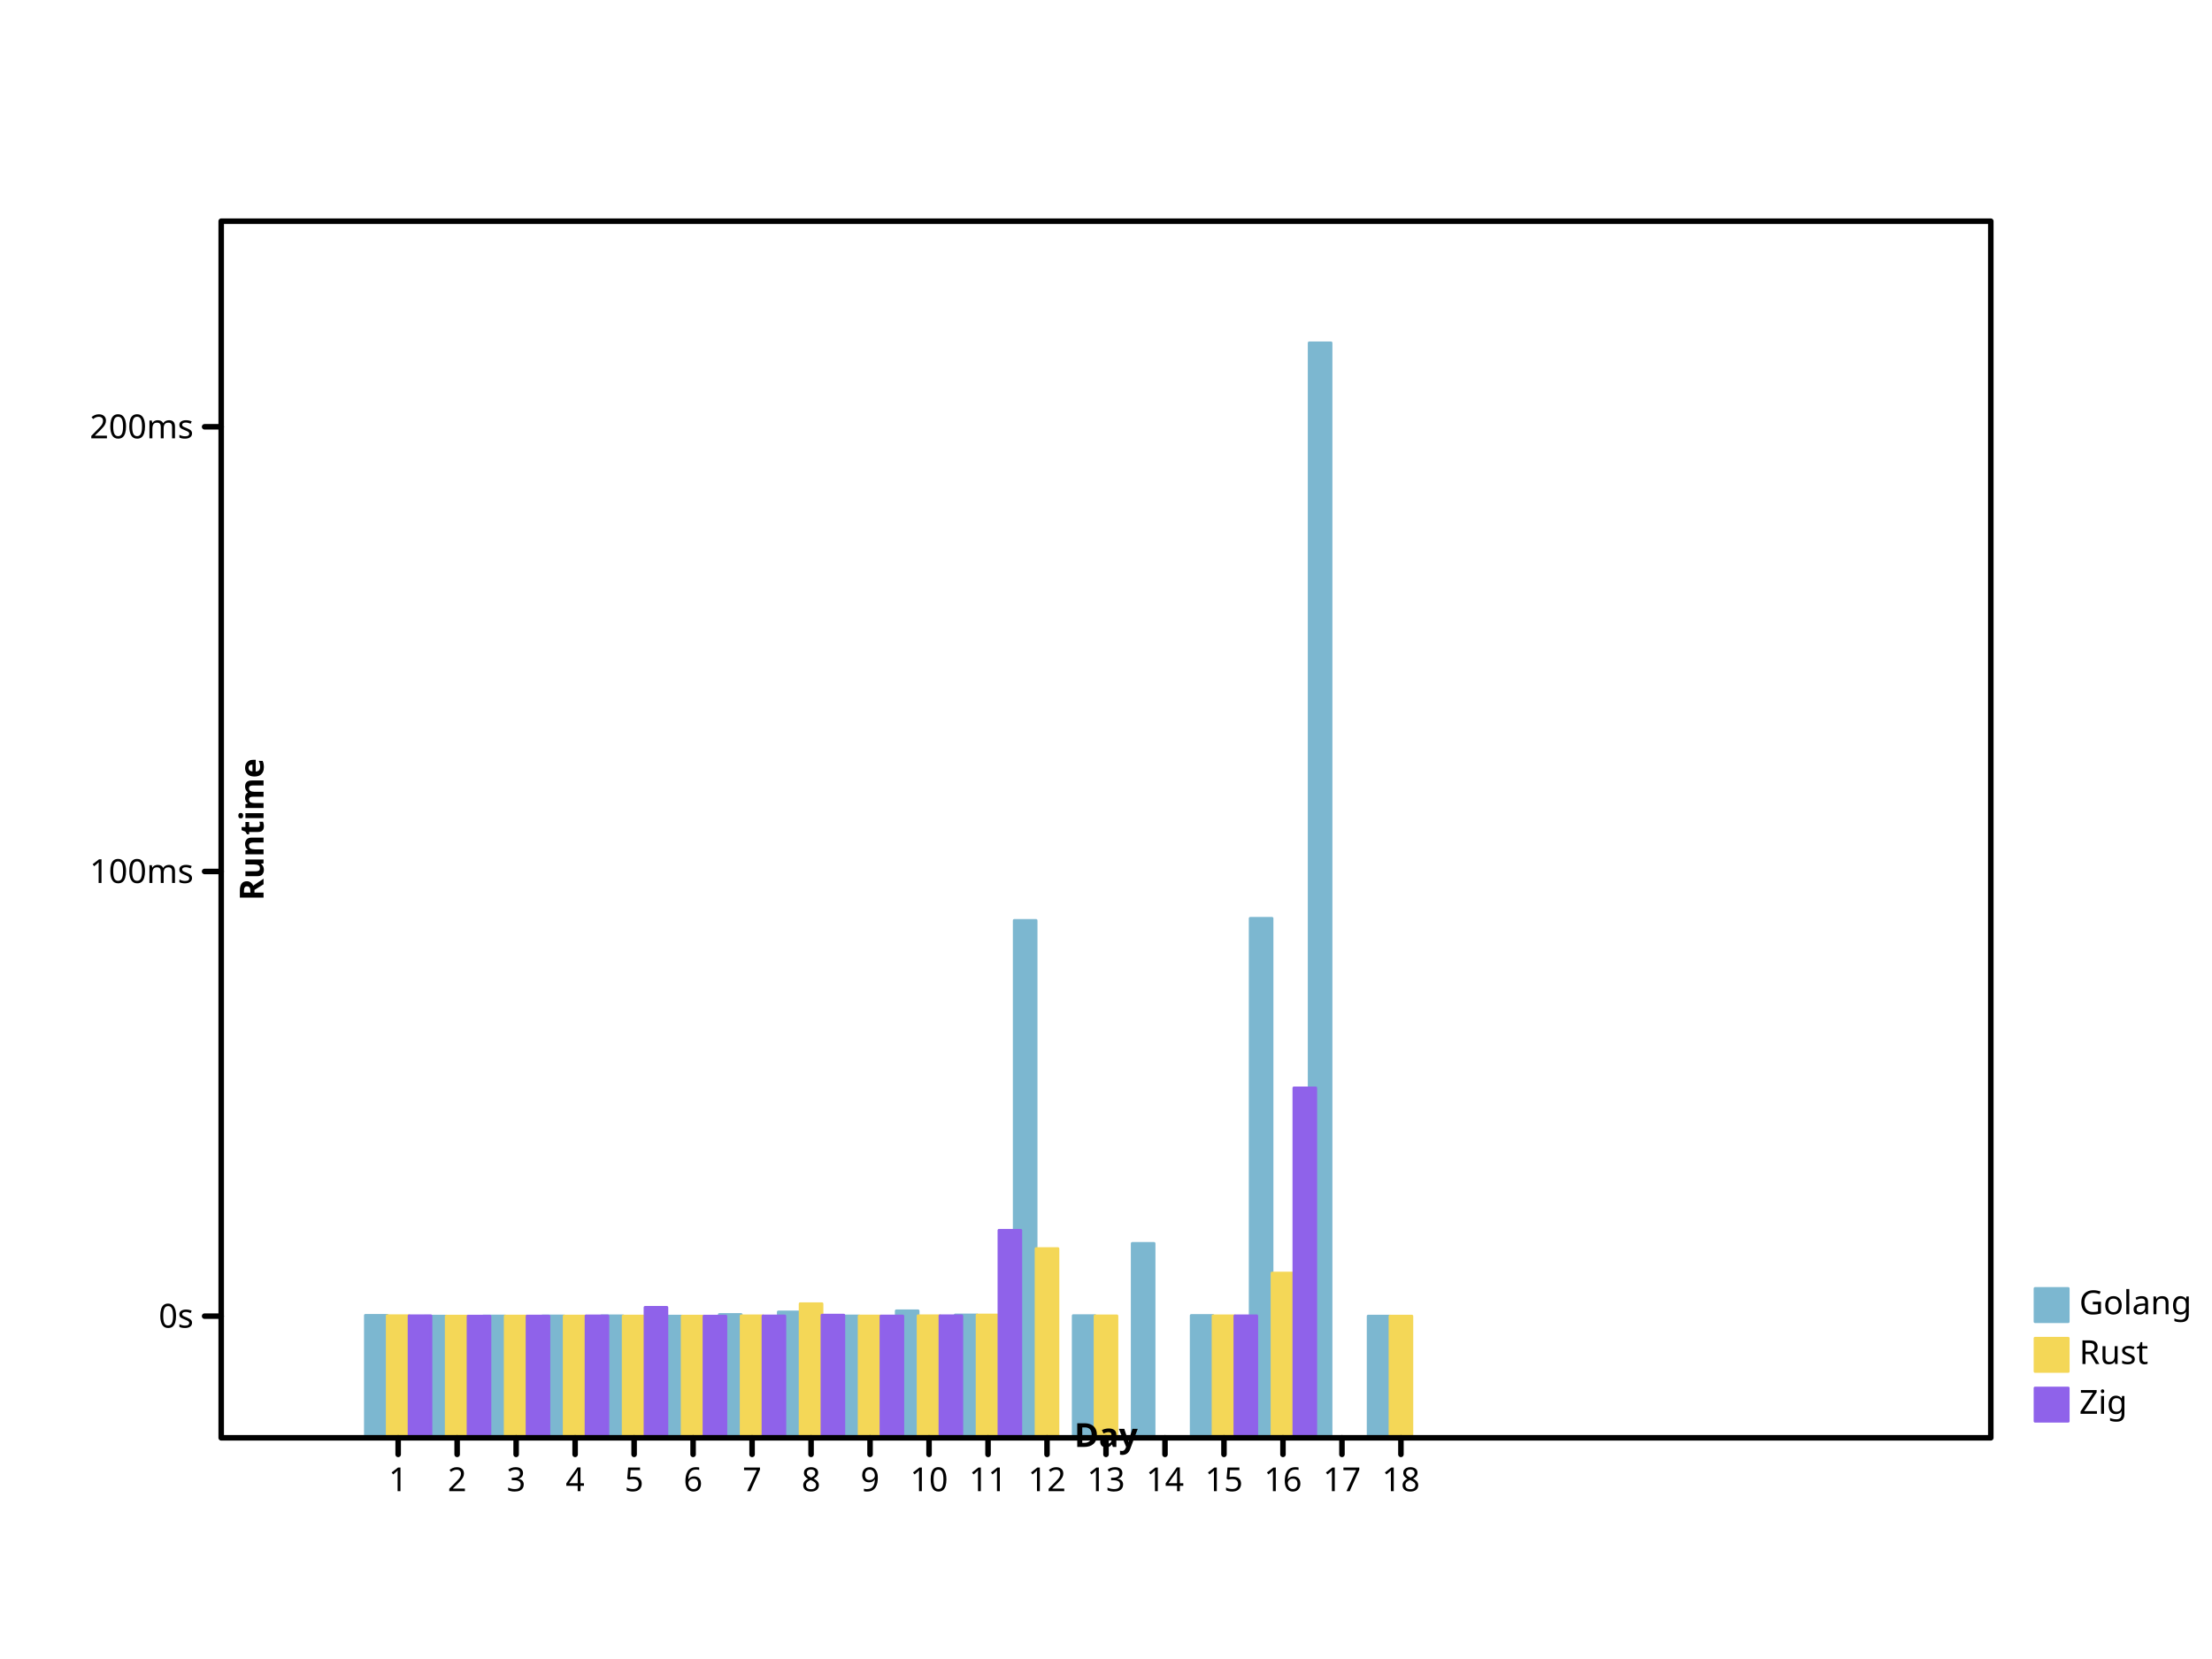
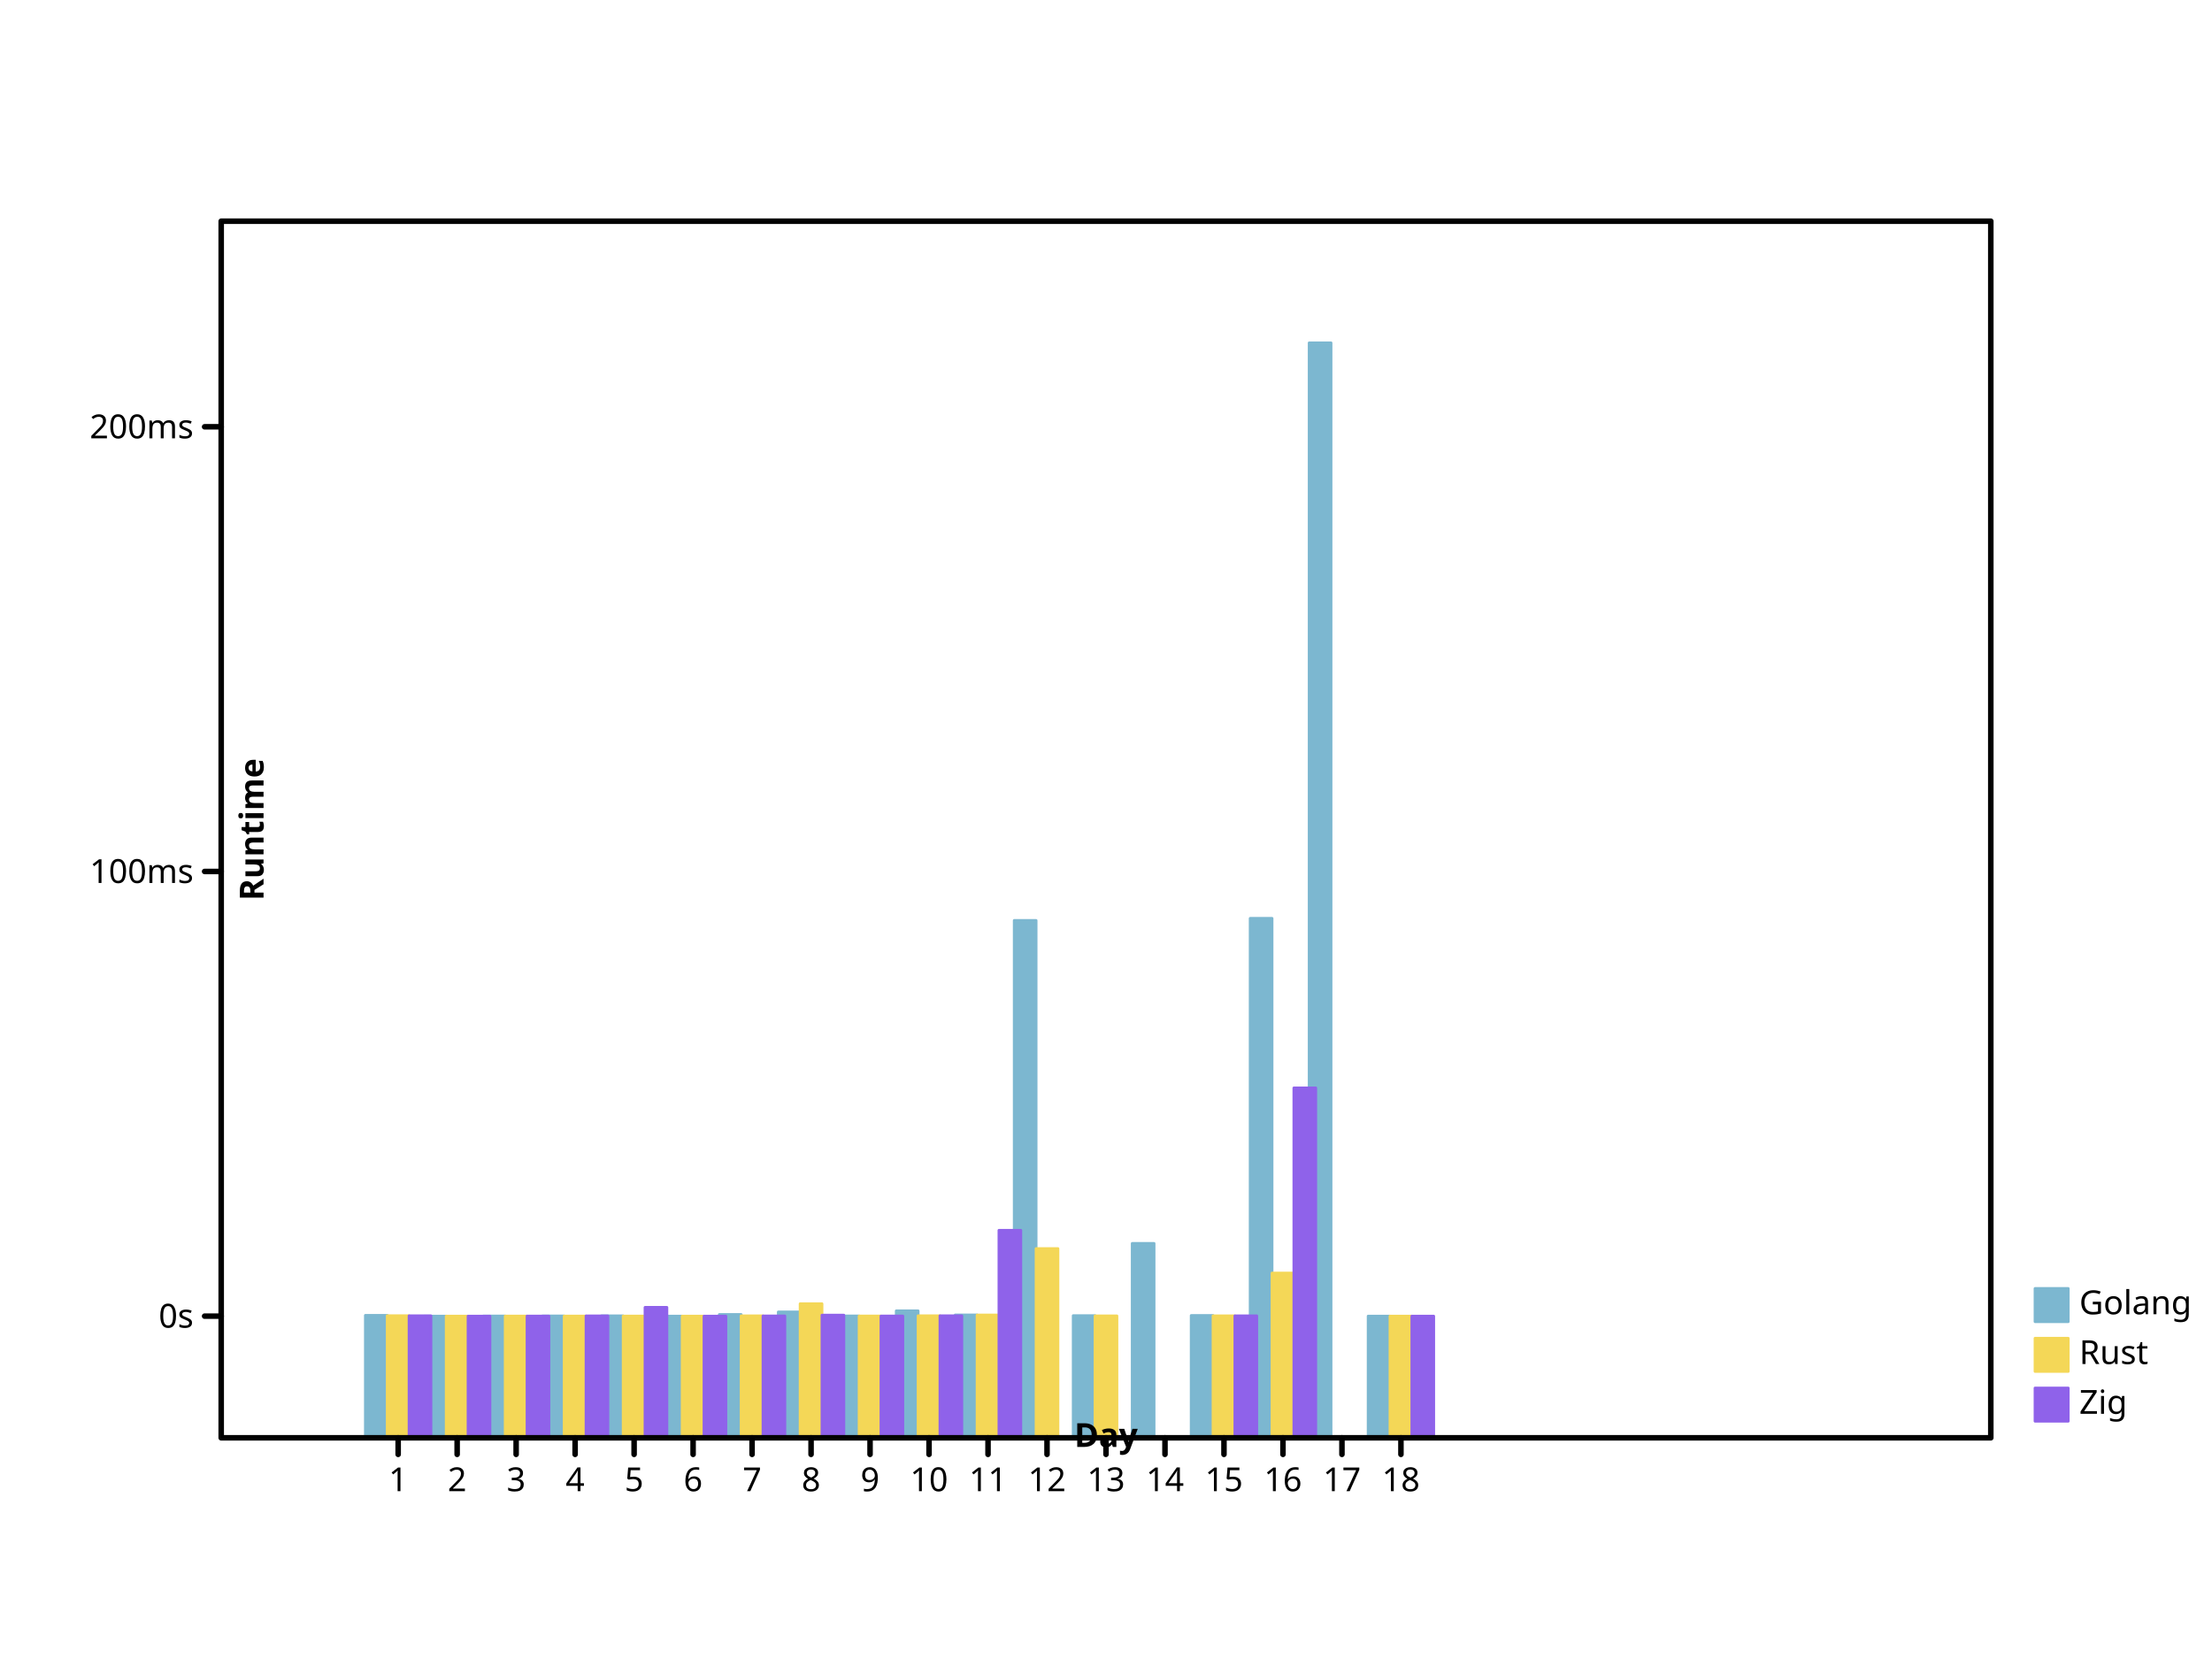
- <svg xmlns="http://www.w3.org/2000/svg" viewbox="0 0 800 600" preserveAspectRatio="xMidYMid meet" width="800" height="600">
+ <svg xmlns="http://www.w3.org/2000/svg" width="800" height="600" viewbox="0 0 800 600" preserveAspectRatio="xMidYMid meet">
  <defs>
-     <marker markerWidth="2%" markerHeight="2%" id="circle" viewBox="0 0 10 10 " refX="5" refY="5" markerUnits="userSpaceOnUse">
-       <circle cy="5" r="3" fill="none" stroke="black" cx="5" />
+     <marker refX="5" refY="5" markerUnits="userSpaceOnUse" markerWidth="2%" markerHeight="2%" id="circle" viewBox="0 0 10 10 ">
+       <circle cx="5" cy="5" r="3" fill="none" stroke="black" />
    </marker>
-     <marker refY="5" markerUnits="userSpaceOnUse" markerWidth="2%" markerHeight="2%" id="filled-circle" viewBox="0 0 10 10 " refX="5">
-       <circle cy="5" r="3" fill="black" stroke="none" cx="5" />
+     <marker id="filled-circle" viewBox="0 0 10 10 " refX="5" refY="5" markerUnits="userSpaceOnUse" markerWidth="2%" markerHeight="2%">
+       <circle fill="black" stroke="none" cx="5" cy="5" r="3" />
    </marker>
-     <marker markerHeight="2%" id="square" viewBox="0 0 10 10 " refX="5" refY="5" markerUnits="userSpaceOnUse" markerWidth="2%">
-       <rect y="2" width="6" height="6" fill="none" stroke="black" x="2" />
+     <marker markerUnits="userSpaceOnUse" markerWidth="2%" markerHeight="2%" id="square" viewBox="0 0 10 10 " refX="5" refY="5">
+       <rect fill="none" stroke="black" x="2" y="2" width="6" height="6" />
    </marker>
-     <marker refX="5" refY="5" markerUnits="userSpaceOnUse" markerWidth="2%" markerHeight="2%" id="filled-square" viewBox="0 0 10 10 ">
+     <marker markerUnits="userSpaceOnUse" markerWidth="2%" markerHeight="2%" id="filled-square" viewBox="0 0 10 10 " refX="5" refY="5">
      <rect x="2" y="2" width="6" height="6" fill="black" stroke="none" />
    </marker>
  </defs>
-   <g stroke="hsl(198, 47%, 65%)" stroke-width="1px" stroke-linecap="round" stroke-linejoin="round" transform="translate(80 520 )scale(1 -1 )" fill="hsl(198, 47%, 65%)">
-     <rect vector-effect="non-scaling-stroke" x="5.214815e+01" y="0" width="7.901235e+00" height="4.428698e+01" />
-     <rect y="0" width="7.901235e+00" height="4.401175e+01" vector-effect="non-scaling-stroke" x="7.348148e+01" />
+   <g fill="hsl(198, 47%, 65%)" stroke="hsl(198, 47%, 65%)" stroke-width="1px" stroke-linecap="round" stroke-linejoin="round" transform="translate(80 520 )scale(1 -1 )">
+     <rect y="0" width="7.901235e+00" height="4.428698e+01" vector-effect="non-scaling-stroke" x="5.214815e+01" />
+     <rect width="7.901235e+00" height="4.401175e+01" vector-effect="non-scaling-stroke" x="7.348148e+01" y="0" />
    <rect vector-effect="non-scaling-stroke" x="9.481481e+01" y="0" width="7.901235e+00" height="4.404873e+01" />
    <rect y="0" width="7.901235e+00" height="4.405508e+01" vector-effect="non-scaling-stroke" x="1.161481e+02" />
-     <rect vector-effect="non-scaling-stroke" x="1.374815e+02" y="0" width="7.901235e+00" height="4.409778e+01" />
-     <rect width="7.901235e+00" height="4.400022e+01" vector-effect="non-scaling-stroke" x="1.588148e+02" y="0" />
-     <rect vector-effect="non-scaling-stroke" x="1.801481e+02" y="0" width="7.901235e+00" height="4.459589e+01" />
-     <rect vector-effect="non-scaling-stroke" x="2.014815e+02" y="0" width="7.901235e+00" height="4.551062e+01" />
-     <rect y="0" width="7.901235e+00" height="4.406150e+01" vector-effect="non-scaling-stroke" x="2.228148e+02" />
-     <rect vector-effect="non-scaling-stroke" x="2.441481e+02" y="0" width="7.901235e+00" height="4.591624e+01" />
-     <rect y="0" width="7.901235e+00" height="4.443054e+01" vector-effect="non-scaling-stroke" x="2.654815e+02" />
-     <rect width="7.901235e+00" height="1.871043e+02" vector-effect="non-scaling-stroke" x="2.868148e+02" y="0" />
+     <rect width="7.901235e+00" height="4.409778e+01" vector-effect="non-scaling-stroke" x="1.374815e+02" y="0" />
+     <rect height="4.400022e+01" vector-effect="non-scaling-stroke" x="1.588148e+02" y="0" width="7.901235e+00" />
+     <rect y="0" width="7.901235e+00" height="4.459589e+01" vector-effect="non-scaling-stroke" x="1.801481e+02" />
+     <rect height="4.551062e+01" vector-effect="non-scaling-stroke" x="2.014815e+02" y="0" width="7.901235e+00" />
+     <rect vector-effect="non-scaling-stroke" x="2.228148e+02" y="0" width="7.901235e+00" height="4.406150e+01" />
+     <rect width="7.901235e+00" height="4.591624e+01" vector-effect="non-scaling-stroke" x="2.441481e+02" y="0" />
+     <rect width="7.901235e+00" height="4.443054e+01" vector-effect="non-scaling-stroke" x="2.654815e+02" y="0" />
+     <rect y="0" width="7.901235e+00" height="1.871043e+02" vector-effect="non-scaling-stroke" x="2.868148e+02" />
    <rect vector-effect="non-scaling-stroke" x="3.081481e+02" y="0" width="7.901235e+00" height="4.417878e+01" />
-     <rect width="7.901235e+00" height="7.029912e+01" vector-effect="non-scaling-stroke" x="3.294815e+02" y="0" />
+     <rect y="0" width="7.901235e+00" height="7.029912e+01" vector-effect="non-scaling-stroke" x="3.294815e+02" />
    <rect width="7.901235e+00" height="4.422669e+01" vector-effect="non-scaling-stroke" x="3.508148e+02" y="0" />
    <rect width="7.901235e+00" height="1.878644e+02" vector-effect="non-scaling-stroke" x="3.721481e+02" y="0" />
-     <rect width="7.901235e+00" height="396" vector-effect="non-scaling-stroke" x="3.934815e+02" y="0" />
-     <rect width="7.901235e+00" height="4.401142e+01" vector-effect="non-scaling-stroke" x="4.148148e+02" y="0" />
+     <rect y="0" width="7.901235e+00" height="396" vector-effect="non-scaling-stroke" x="3.934815e+02" />
+     <rect vector-effect="non-scaling-stroke" x="4.148148e+02" y="0" width="7.901235e+00" height="4.401142e+01" />
  </g>
-   <g stroke="hsl(49, 88%, 65%)" stroke-width="1px" stroke-linecap="round" stroke-linejoin="round" transform="translate(80 520 )scale(1 -1 )" fill="hsl(49, 88%, 65%)">
-     <rect x="6.004938e+01" y="0" width="7.901235e+00" height="4.414924e+01" vector-effect="non-scaling-stroke" />
-     <rect width="7.901235e+00" height="4.400385e+01" vector-effect="non-scaling-stroke" x="8.138272e+01" y="0" />
-     <rect width="7.901235e+00" height="4.402790e+01" vector-effect="non-scaling-stroke" x="1.027160e+02" y="0" />
-     <rect vector-effect="non-scaling-stroke" x="1.240494e+02" y="0" width="7.901235e+00" height="4.403046e+01" />
-     <rect width="7.901235e+00" height="4.401779e+01" vector-effect="non-scaling-stroke" x="1.453827e+02" y="0" />
-     <rect x="1.667160e+02" y="0" width="7.901235e+00" height="4.400016e+01" vector-effect="non-scaling-stroke" />
-     <rect y="0" width="7.901235e+00" height="4.411010e+01" vector-effect="non-scaling-stroke" x="1.880494e+02" />
-     <rect x="2.093827e+02" y="0" width="7.901235e+00" height="4.848668e+01" vector-effect="non-scaling-stroke" />
-     <rect height="4.403478e+01" vector-effect="non-scaling-stroke" x="2.307160e+02" y="0" width="7.901235e+00" />
-     <rect vector-effect="non-scaling-stroke" x="2.520494e+02" y="0" width="7.901235e+00" height="4.413778e+01" />
+   <g stroke-linecap="round" stroke-linejoin="round" transform="translate(80 520 )scale(1 -1 )" fill="hsl(49, 88%, 65%)" stroke="hsl(49, 88%, 65%)" stroke-width="1px">
+     <rect width="7.901235e+00" height="4.414924e+01" vector-effect="non-scaling-stroke" x="6.004938e+01" y="0" />
+     <rect vector-effect="non-scaling-stroke" x="8.138272e+01" y="0" width="7.901235e+00" height="4.400385e+01" />
+     <rect vector-effect="non-scaling-stroke" x="1.027160e+02" y="0" width="7.901235e+00" height="4.402790e+01" />
+     <rect width="7.901235e+00" height="4.403046e+01" vector-effect="non-scaling-stroke" x="1.240494e+02" y="0" />
+     <rect vector-effect="non-scaling-stroke" x="1.453827e+02" y="0" width="7.901235e+00" height="4.401779e+01" />
+     <rect vector-effect="non-scaling-stroke" x="1.667160e+02" y="0" width="7.901235e+00" height="4.400016e+01" />
+     <rect x="1.880494e+02" y="0" width="7.901235e+00" height="4.411010e+01" vector-effect="non-scaling-stroke" />
+     <rect height="4.848668e+01" vector-effect="non-scaling-stroke" x="2.093827e+02" y="0" width="7.901235e+00" />
+     <rect vector-effect="non-scaling-stroke" x="2.307160e+02" y="0" width="7.901235e+00" height="4.403478e+01" />
+     <rect y="0" width="7.901235e+00" height="4.413778e+01" vector-effect="non-scaling-stroke" x="2.520494e+02" />
    <rect width="7.901235e+00" height="4.439698e+01" vector-effect="non-scaling-stroke" x="2.733827e+02" y="0" />
-     <rect y="0" width="7.901235e+00" height="6.843211e+01" vector-effect="non-scaling-stroke" x="2.947160e+02" />
-     <rect x="3.160494e+02" y="0" width="7.901235e+00" height="4.408398e+01" vector-effect="non-scaling-stroke" />
-     <rect y="0" width="7.901235e+00" height="4.410490e+01" vector-effect="non-scaling-stroke" x="3.587160e+02" />
-     <rect x="3.800494e+02" y="0" width="7.901235e+00" height="5.956625e+01" vector-effect="non-scaling-stroke" />
+     <rect height="6.843211e+01" vector-effect="non-scaling-stroke" x="2.947160e+02" y="0" width="7.901235e+00" />
+     <rect vector-effect="non-scaling-stroke" x="3.160494e+02" y="0" width="7.901235e+00" height="4.408398e+01" />
+     <rect vector-effect="non-scaling-stroke" x="3.587160e+02" y="0" width="7.901235e+00" height="4.410490e+01" />
+     <rect vector-effect="non-scaling-stroke" x="3.800494e+02" y="0" width="7.901235e+00" height="5.956625e+01" />
    <rect x="4.227160e+02" y="0" width="7.901235e+00" height="4.400512e+01" vector-effect="non-scaling-stroke" />
  </g>
-   <g stroke-linecap="round" stroke-linejoin="round" transform="translate(80 520 )scale(1 -1 )" fill="hsl(260, 76%, 65%)" stroke="hsl(260, 76%, 65%)" stroke-width="1px">
-     <rect vector-effect="non-scaling-stroke" x="6.795062e+01" y="0" width="7.901235e+00" height="4.411965e+01" />
-     <rect y="0" width="7.901235e+00" height="4.400419e+01" vector-effect="non-scaling-stroke" x="8.928395e+01" />
-     <rect vector-effect="non-scaling-stroke" x="1.106173e+02" y="0" width="7.901235e+00" height="4.402151e+01" />
-     <rect x="1.319506e+02" y="0" width="7.901235e+00" height="4.408522e+01" vector-effect="non-scaling-stroke" />
+   <g fill="hsl(260, 76%, 65%)" stroke="hsl(260, 76%, 65%)" stroke-width="1px" stroke-linecap="round" stroke-linejoin="round" transform="translate(80 520 )scale(1 -1 )">
+     <rect y="0" width="7.901235e+00" height="4.411965e+01" vector-effect="non-scaling-stroke" x="6.795062e+01" />
+     <rect width="7.901235e+00" height="4.400419e+01" vector-effect="non-scaling-stroke" x="8.928395e+01" y="0" />
+     <rect y="0" width="7.901235e+00" height="4.402151e+01" vector-effect="non-scaling-stroke" x="1.106173e+02" />
+     <rect vector-effect="non-scaling-stroke" x="1.319506e+02" y="0" width="7.901235e+00" height="4.408522e+01" />
    <rect vector-effect="non-scaling-stroke" x="1.532840e+02" y="0" width="7.901235e+00" height="4.717025e+01" />
-     <rect height="4.400014e+01" vector-effect="non-scaling-stroke" x="1.746173e+02" y="0" width="7.901235e+00" />
-     <rect height="4.406952e+01" vector-effect="non-scaling-stroke" x="1.959506e+02" y="0" width="7.901235e+00" />
+     <rect y="0" width="7.901235e+00" height="4.400014e+01" vector-effect="non-scaling-stroke" x="1.746173e+02" />
+     <rect y="0" width="7.901235e+00" height="4.406952e+01" vector-effect="non-scaling-stroke" x="1.959506e+02" />
    <rect x="2.172840e+02" y="0" width="7.901235e+00" height="4.435691e+01" vector-effect="non-scaling-stroke" />
-     <rect y="0" width="7.901235e+00" height="4.403398e+01" vector-effect="non-scaling-stroke" x="2.386173e+02" />
-     <rect y="0" width="7.901235e+00" height="4.412865e+01" vector-effect="non-scaling-stroke" x="2.599506e+02" />
-     <rect width="7.901235e+00" height="7.504404e+01" vector-effect="non-scaling-stroke" x="2.812840e+02" y="0" />
-     <rect vector-effect="non-scaling-stroke" x="3.666173e+02" y="0" width="7.901235e+00" height="4.410762e+01" />
-     <rect vector-effect="non-scaling-stroke" x="3.879506e+02" y="0" width="7.901235e+00" height="1.265418e+02" />
+     <rect width="7.901235e+00" height="4.403398e+01" vector-effect="non-scaling-stroke" x="2.386173e+02" y="0" />
+     <rect x="2.599506e+02" y="0" width="7.901235e+00" height="4.412865e+01" vector-effect="non-scaling-stroke" />
+     <rect x="2.812840e+02" y="0" width="7.901235e+00" height="7.504404e+01" vector-effect="non-scaling-stroke" />
+     <rect y="0" width="7.901235e+00" height="4.410762e+01" vector-effect="non-scaling-stroke" x="3.666173e+02" />
+     <rect x="3.879506e+02" y="0" width="7.901235e+00" height="1.265418e+02" vector-effect="non-scaling-stroke" />
+     <rect height="4.400551e+01" vector-effect="non-scaling-stroke" x="4.306173e+02" y="0" width="7.901235e+00" />
  </g>
-   <g font-family="sans-serif" font-style="normal" font-weight="normal" dominant-baseline="hanging" fill="hsl(198, 47%, 65%)" stroke-width="1px" stroke-linecap="round" stroke-linejoin="round" font-size="12px" text-anchor="start" stroke="hsl(198, 47%, 65%)">
+   <g stroke="hsl(198, 47%, 65%)" fill="hsl(198, 47%, 65%)" dominant-baseline="hanging" font-weight="normal" stroke-linecap="round" stroke-linejoin="round" text-anchor="start" stroke-width="1px" font-family="sans-serif" font-size="12px" font-style="normal">
    <rect vector-effect="non-scaling-stroke" x="736" y="466" width="12" height="12" />
-     <g fill="black" stroke="black">
-       <text x="752" y="466" dominant-baseline="hanging" stroke="none" vector-effect="non-scaling-stroke">Golang</text>
+     <g stroke="black" fill="black">
+       <text y="466" dominant-baseline="hanging" stroke="none" vector-effect="non-scaling-stroke" x="752">Golang</text>
    </g>
-     <g stroke-linejoin="round" font-size="12px" fill="hsl(49, 88%, 65%)" font-style="normal" font-family="sans-serif" text-anchor="start" stroke="hsl(49, 88%, 65%)" stroke-width="1px" stroke-linecap="round" dominant-baseline="hanging" font-weight="normal">
+     <g font-size="12px" stroke-linejoin="round" stroke="hsl(49, 88%, 65%)" font-family="sans-serif" font-style="normal" font-weight="normal" fill="hsl(49, 88%, 65%)" stroke-linecap="round" text-anchor="start" dominant-baseline="hanging" stroke-width="1px">
      <rect width="12" height="12" vector-effect="non-scaling-stroke" x="736" y="484" />
-       <g stroke="black" fill="black">
-         <text vector-effect="non-scaling-stroke" x="752" y="484" dominant-baseline="hanging" stroke="none">Rust</text>
+       <g fill="black" stroke="black">
+         <text x="752" y="484" dominant-baseline="hanging" stroke="none" vector-effect="non-scaling-stroke">Rust</text>
      </g>
-       <g stroke="hsl(260, 76%, 65%)" stroke-width="1px" stroke-linejoin="round" font-style="normal" stroke-linecap="round" font-family="sans-serif" font-size="12px" text-anchor="start" fill="hsl(260, 76%, 65%)" font-weight="normal" dominant-baseline="hanging">
+       <g stroke="hsl(260, 76%, 65%)" stroke-width="1px" font-family="sans-serif" stroke-linecap="round" text-anchor="start" dominant-baseline="hanging" font-size="12px" font-style="normal" font-weight="normal" fill="hsl(260, 76%, 65%)" stroke-linejoin="round">
        <rect vector-effect="non-scaling-stroke" x="736" y="502" width="12" height="12" />
-         <g fill="black" stroke="black">
+         <g stroke="black" fill="black">
          <text vector-effect="non-scaling-stroke" x="752" y="502" dominant-baseline="hanging" stroke="none">Zig</text>
-           <g fill="none" stroke-linejoin="round" font-family="sans-serif" text-anchor="start" font-style="normal" dominant-baseline="hanging" stroke-linecap="round" font-weight="normal" font-size="12px" stroke-width="2px">
-             <rect height="440" vector-effect="non-scaling-stroke" x="80" y="80" width="640" />
+           <g text-anchor="start" fill="none" font-family="sans-serif" dominant-baseline="hanging" stroke-width="2px" stroke-linecap="round" font-size="12px" font-style="normal" font-weight="normal" stroke-linejoin="round">
+             <rect x="80" y="80" width="640" height="440" vector-effect="non-scaling-stroke" />
          </g>
-           <g font-size="12px" stroke="black" font-style="normal" dominant-baseline="hanging" transform="translate(80 520 )scale(1 -1 )" fill="none" font-family="sans-serif" text-anchor="start" font-weight="normal" stroke-width="2px" stroke-linecap="round" stroke-linejoin="round">
+           <g stroke-linejoin="round" text-anchor="start" font-family="sans-serif" font-size="12px" font-style="normal" stroke-width="2px" fill="none" stroke-linecap="round" font-weight="normal" transform="translate(80 520 )scale(1 -1 )" stroke="black" dominant-baseline="hanging">
            <path vector-effect="non-scaling-stroke" d="M64,0 L64,-6 M8.533333e+01,0 L8.533333e+01,-6 M1.066667e+02,0 L1.066667e+02,-6 M128,0 L128,-6 M1.493333e+02,0 L1.493333e+02,-6 M1.706667e+02,0 L1.706667e+02,-6 M192,0 L192,-6 M2.133333e+02,0 L2.133333e+02,-6 M2.346667e+02,0 L2.346667e+02,-6 M256,0 L256,-6 M2.773333e+02,0 L2.773333e+02,-6 M2.986667e+02,0 L2.986667e+02,-6 M320,0 L320,-6 M3.413333e+02,0 L3.413333e+02,-6 M3.626667e+02,0 L3.626667e+02,-6 M384,0 L384,-6 M4.053333e+02,0 L4.053333e+02,-6 M4.266667e+02,0 L4.266667e+02,-6 " />
          </g>
-           <g stroke-linecap="round" font-family="sans-serif" dominant-baseline="hanging" transform="translate(80 520 )scale(1 1 )" fill="black" stroke-width="2px" stroke-linejoin="round" font-size="12px" text-anchor="middle" stroke="black" font-style="normal" font-weight="normal">
+           <g fill="black" stroke-linejoin="round" transform="translate(80 520 )scale(1 1 )" font-family="sans-serif" font-size="12px" font-weight="normal" stroke-linecap="round" text-anchor="middle" dominant-baseline="hanging" stroke="black" stroke-width="2px" font-style="normal">
            <text y="10" dominant-baseline="hanging" stroke="none" vector-effect="non-scaling-stroke" x="64">1</text>
            <text x="8.533333e+01" y="10" dominant-baseline="hanging" stroke="none" vector-effect="non-scaling-stroke">2</text>
-             <text dominant-baseline="hanging" stroke="none" vector-effect="non-scaling-stroke" x="1.066667e+02" y="10">3</text>
-             <text dominant-baseline="hanging" stroke="none" vector-effect="non-scaling-stroke" x="128" y="10">4</text>
-             <text x="1.493333e+02" y="10" dominant-baseline="hanging" stroke="none" vector-effect="non-scaling-stroke">5</text>
-             <text x="1.706667e+02" y="10" dominant-baseline="hanging" stroke="none" vector-effect="non-scaling-stroke">6</text>
+             <text y="10" dominant-baseline="hanging" stroke="none" vector-effect="non-scaling-stroke" x="1.066667e+02">3</text>
+             <text stroke="none" vector-effect="non-scaling-stroke" x="128" y="10" dominant-baseline="hanging">4</text>
+             <text stroke="none" vector-effect="non-scaling-stroke" x="1.493333e+02" y="10" dominant-baseline="hanging">5</text>
+             <text y="10" dominant-baseline="hanging" stroke="none" vector-effect="non-scaling-stroke" x="1.706667e+02">6</text>
            <text stroke="none" vector-effect="non-scaling-stroke" x="192" y="10" dominant-baseline="hanging">7</text>
-             <text x="2.133333e+02" y="10" dominant-baseline="hanging" stroke="none" vector-effect="non-scaling-stroke">8</text>
-             <text stroke="none" vector-effect="non-scaling-stroke" x="2.346667e+02" y="10" dominant-baseline="hanging">9</text>
-             <text y="10" dominant-baseline="hanging" stroke="none" vector-effect="non-scaling-stroke" x="256">10</text>
-             <text stroke="none" vector-effect="non-scaling-stroke" x="2.773333e+02" y="10" dominant-baseline="hanging">11</text>
-             <text dominant-baseline="hanging" stroke="none" vector-effect="non-scaling-stroke" x="2.986667e+02" y="10">12</text>
-             <text dominant-baseline="hanging" stroke="none" vector-effect="non-scaling-stroke" x="320" y="10">13</text>
-             <text stroke="none" vector-effect="non-scaling-stroke" x="3.413333e+02" y="10" dominant-baseline="hanging">14</text>
-             <text vector-effect="non-scaling-stroke" x="3.626667e+02" y="10" dominant-baseline="hanging" stroke="none">15</text>
-             <text stroke="none" vector-effect="non-scaling-stroke" x="384" y="10" dominant-baseline="hanging">16</text>
+             <text dominant-baseline="hanging" stroke="none" vector-effect="non-scaling-stroke" x="2.133333e+02" y="10">8</text>
+             <text dominant-baseline="hanging" stroke="none" vector-effect="non-scaling-stroke" x="2.346667e+02" y="10">9</text>
+             <text stroke="none" vector-effect="non-scaling-stroke" x="256" y="10" dominant-baseline="hanging">10</text>
+             <text y="10" dominant-baseline="hanging" stroke="none" vector-effect="non-scaling-stroke" x="2.773333e+02">11</text>
+             <text stroke="none" vector-effect="non-scaling-stroke" x="2.986667e+02" y="10" dominant-baseline="hanging">12</text>
+             <text x="320" y="10" dominant-baseline="hanging" stroke="none" vector-effect="non-scaling-stroke">13</text>
+             <text dominant-baseline="hanging" stroke="none" vector-effect="non-scaling-stroke" x="3.413333e+02" y="10">14</text>
+             <text x="3.626667e+02" y="10" dominant-baseline="hanging" stroke="none" vector-effect="non-scaling-stroke">15</text>
+             <text vector-effect="non-scaling-stroke" x="384" y="10" dominant-baseline="hanging" stroke="none">16</text>
            <text x="4.053333e+02" y="10" dominant-baseline="hanging" stroke="none" vector-effect="non-scaling-stroke">17</text>
-             <text stroke="none" vector-effect="non-scaling-stroke" x="4.266667e+02" y="10" dominant-baseline="hanging">18</text>
+             <text vector-effect="non-scaling-stroke" x="4.266667e+02" y="10" dominant-baseline="hanging" stroke="none">18</text>
          </g>
-           <g font-size="12px" text-anchor="middle" stroke-width="2px" transform="translate(80 520 )scale(1 1 )rotate(0 0 0 )" fill="black" font-style="normal" stroke-linecap="round" stroke-linejoin="round" font-family="sans-serif" stroke="black" font-weight="bold" dominant-baseline="baseline">
-             <text dominant-baseline="baseline" stroke="none" vector-effect="non-scaling-stroke" x="320" y="-6">Day</text>
+           <g stroke-linejoin="round" font-weight="bold" stroke="black" font-family="sans-serif" dominant-baseline="baseline" stroke-linecap="round" font-style="normal" transform="translate(80 520 )scale(1 1 )rotate(0 0 0 )" stroke-width="2px" font-size="12px" fill="black" text-anchor="middle">
+             <text vector-effect="non-scaling-stroke" x="320" y="-6" dominant-baseline="baseline" stroke="none">Day</text>
          </g>
-           <g stroke="black" dominant-baseline="baseline" transform="translate(80 520 )scale(1 -1 )" font-style="normal" font-weight="bold" font-size="12px" text-anchor="middle" stroke-width="2px" stroke-linecap="round" fill="black" stroke-linejoin="round" font-family="sans-serif">
-             <path d="M0,44 L-6,44 M0,2.048232e+02 L-6,2.048232e+02 M0,3.656463e+02 L-6,3.656463e+02 " vector-effect="non-scaling-stroke" />
+           <g stroke="black" font-family="sans-serif" font-size="12px" dominant-baseline="baseline" stroke-linecap="round" stroke-linejoin="round" text-anchor="middle" font-weight="bold" transform="translate(80 520 )scale(1 -1 )" stroke-width="2px" font-style="normal" fill="black">
+             <path vector-effect="non-scaling-stroke" d="M0,44 L-6,44 M0,2.048232e+02 L-6,2.048232e+02 M0,3.656463e+02 L-6,3.656463e+02 " />
          </g>
-           <g stroke="black" dominant-baseline="middle" fill="black" stroke-linecap="round" font-family="sans-serif" font-size="12px" text-anchor="end" transform="translate(80 520 )scale(1 1 )" stroke-width="2px" stroke-linejoin="round" font-style="normal" font-weight="normal">
-             <text stroke="none" vector-effect="non-scaling-stroke" x="-10" y="-44" dominant-baseline="middle">0s</text>
+           <g stroke-linejoin="round" text-anchor="end" dominant-baseline="middle" font-weight="normal" transform="translate(80 520 )scale(1 1 )" stroke="black" stroke-width="2px" fill="black" stroke-linecap="round" font-family="sans-serif" font-size="12px" font-style="normal">
+             <text dominant-baseline="middle" stroke="none" vector-effect="non-scaling-stroke" x="-10" y="-44">0s</text>
            <text x="-10" y="-2.048232e+02" dominant-baseline="middle" stroke="none" vector-effect="non-scaling-stroke">100ms</text>
-             <text vector-effect="non-scaling-stroke" x="-10" y="-3.656463e+02" dominant-baseline="middle" stroke="none">200ms</text>
+             <text stroke="none" vector-effect="non-scaling-stroke" x="-10" y="-3.656463e+02" dominant-baseline="middle">200ms</text>
          </g>
-           <g font-size="12px" fill="black" font-style="normal" stroke="black" stroke-width="2px" stroke-linecap="round" stroke-linejoin="round" font-family="sans-serif" font-weight="bold" dominant-baseline="hanging" transform="translate(80 520 )scale(1 1 )rotate(-90 0 0 )" text-anchor="middle">
-             <text dominant-baseline="hanging" stroke="none" vector-effect="non-scaling-stroke" x="220" y="6">Runtime</text>
+           <g text-anchor="middle" dominant-baseline="hanging" fill="black" font-size="12px" font-weight="bold" stroke-width="2px" stroke-linejoin="round" font-family="sans-serif" font-style="normal" transform="translate(80 520 )scale(1 1 )rotate(-90 0 0 )" stroke="black" stroke-linecap="round">
+             <text stroke="none" vector-effect="non-scaling-stroke" x="220" y="6" dominant-baseline="hanging">Runtime</text>
          </g>
        </g>
      </g>
    </g>
  </g>
</svg>
